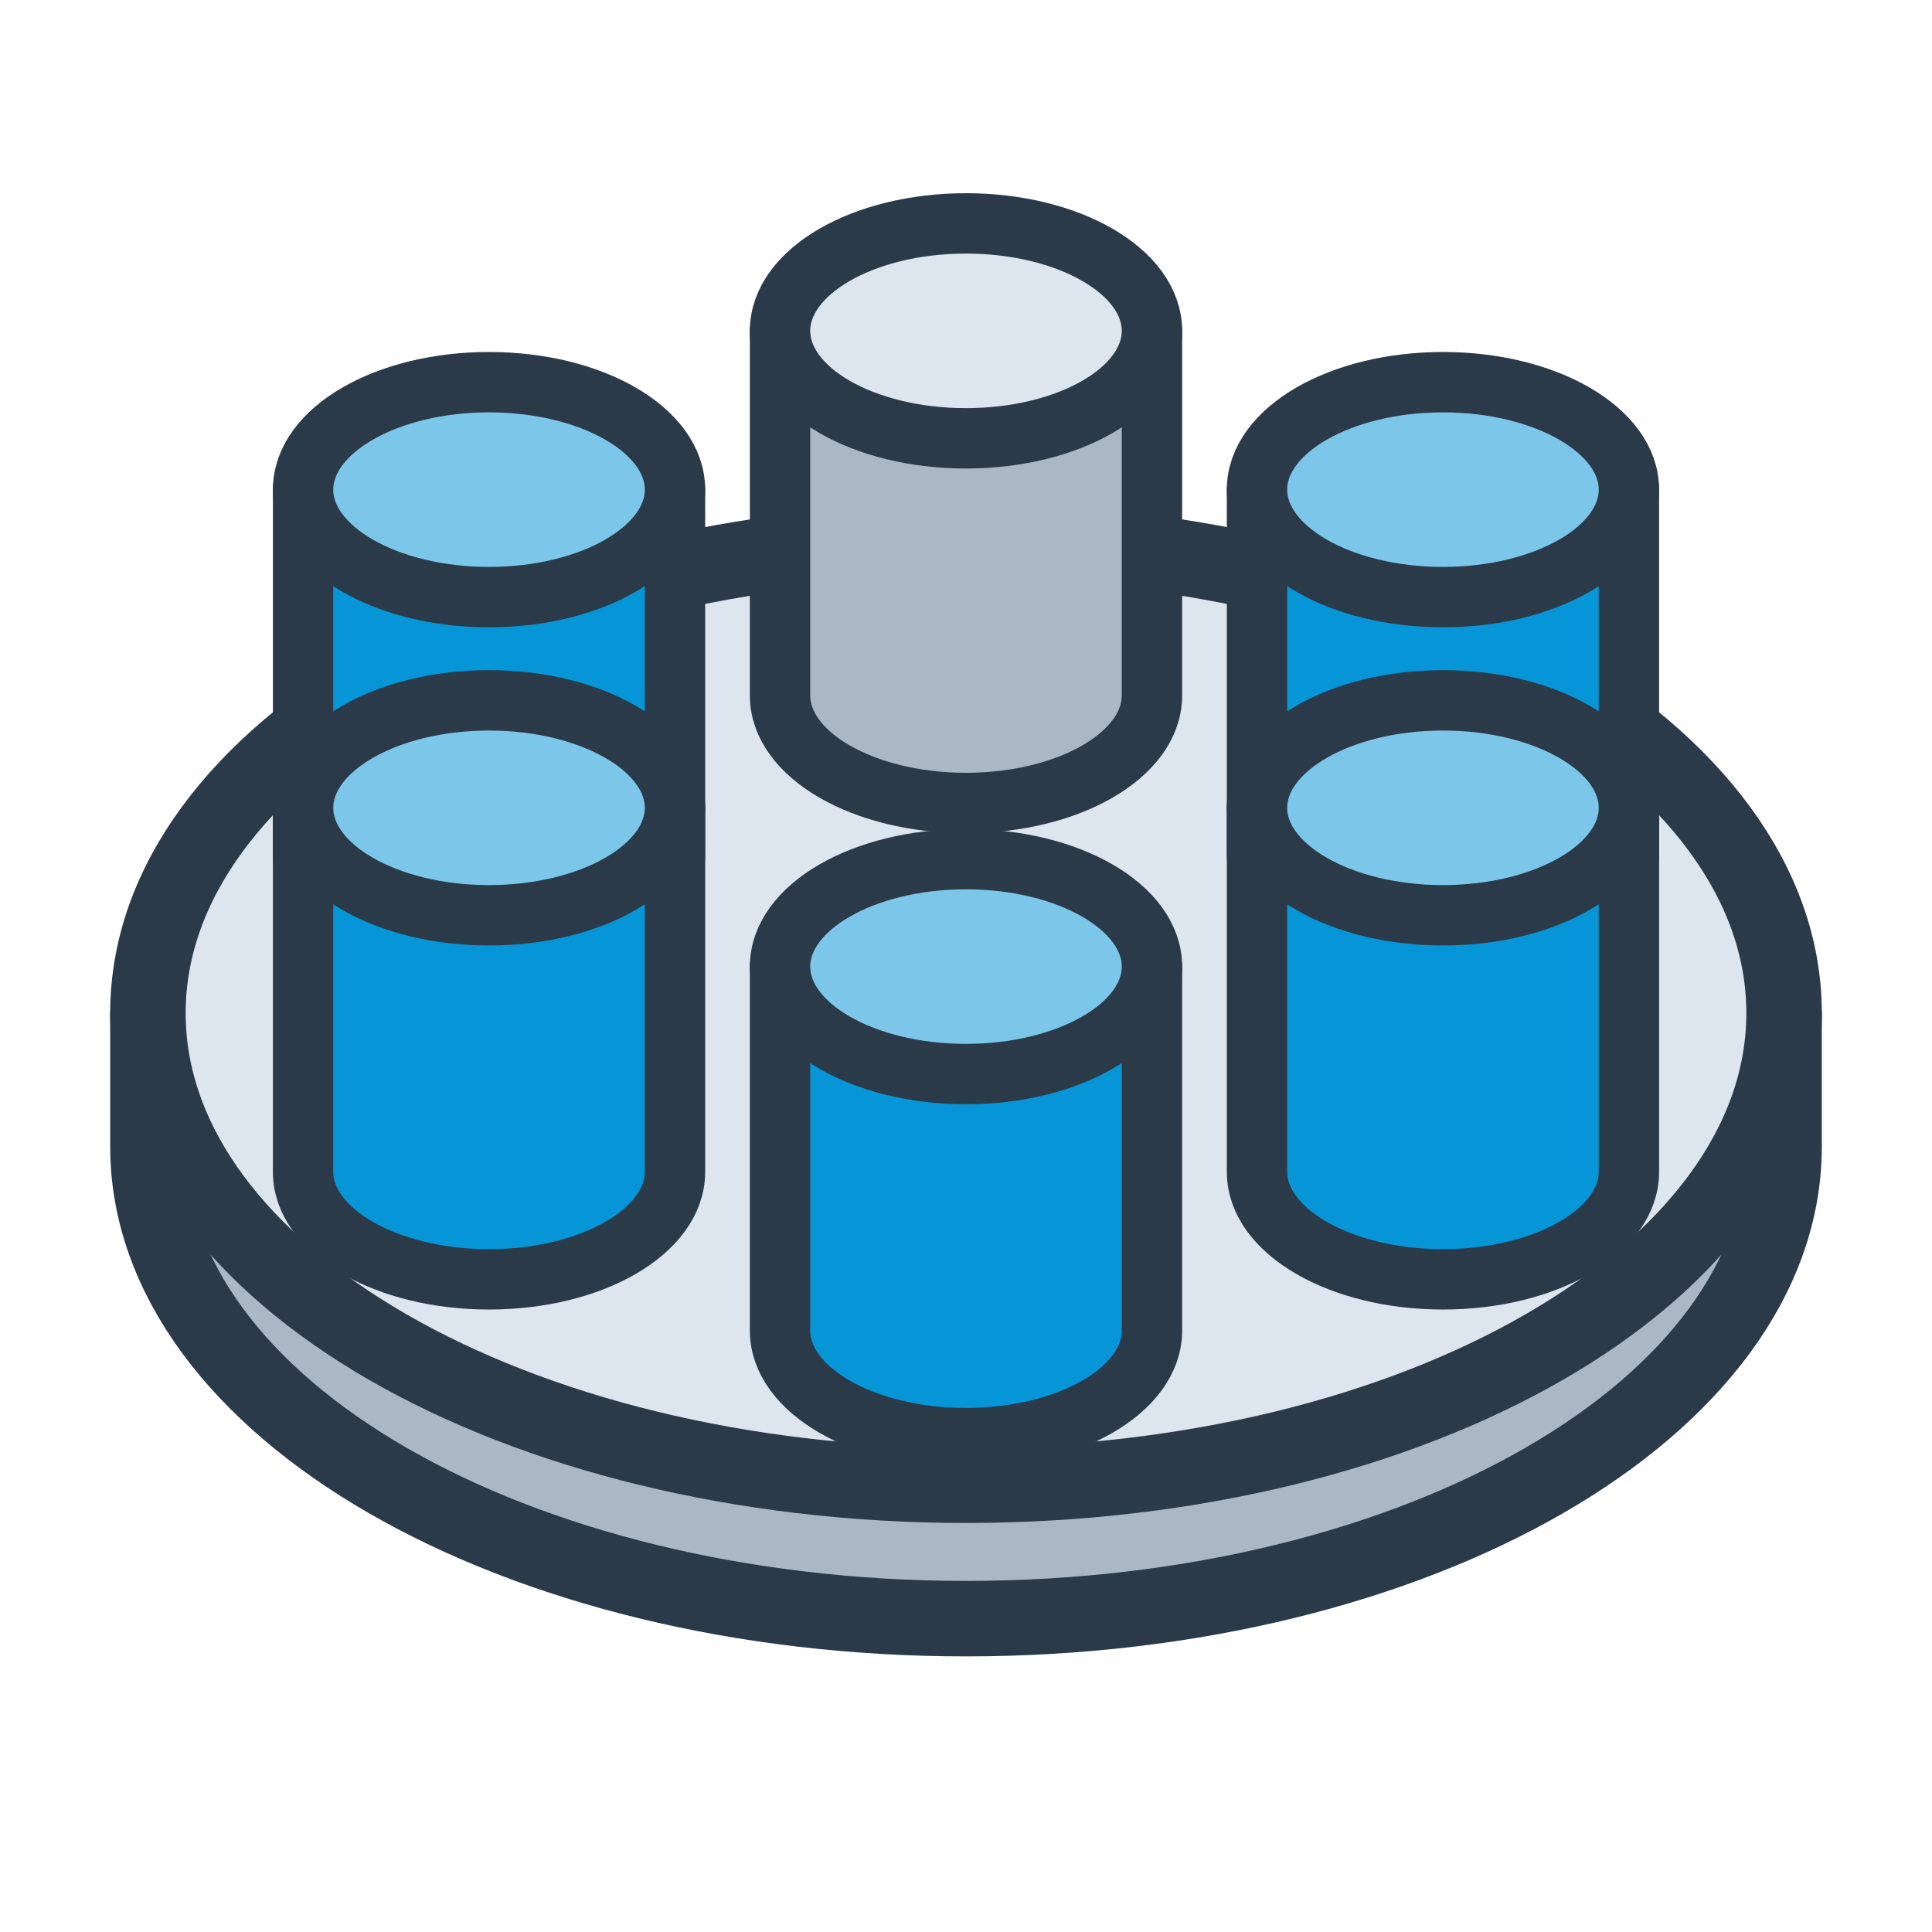
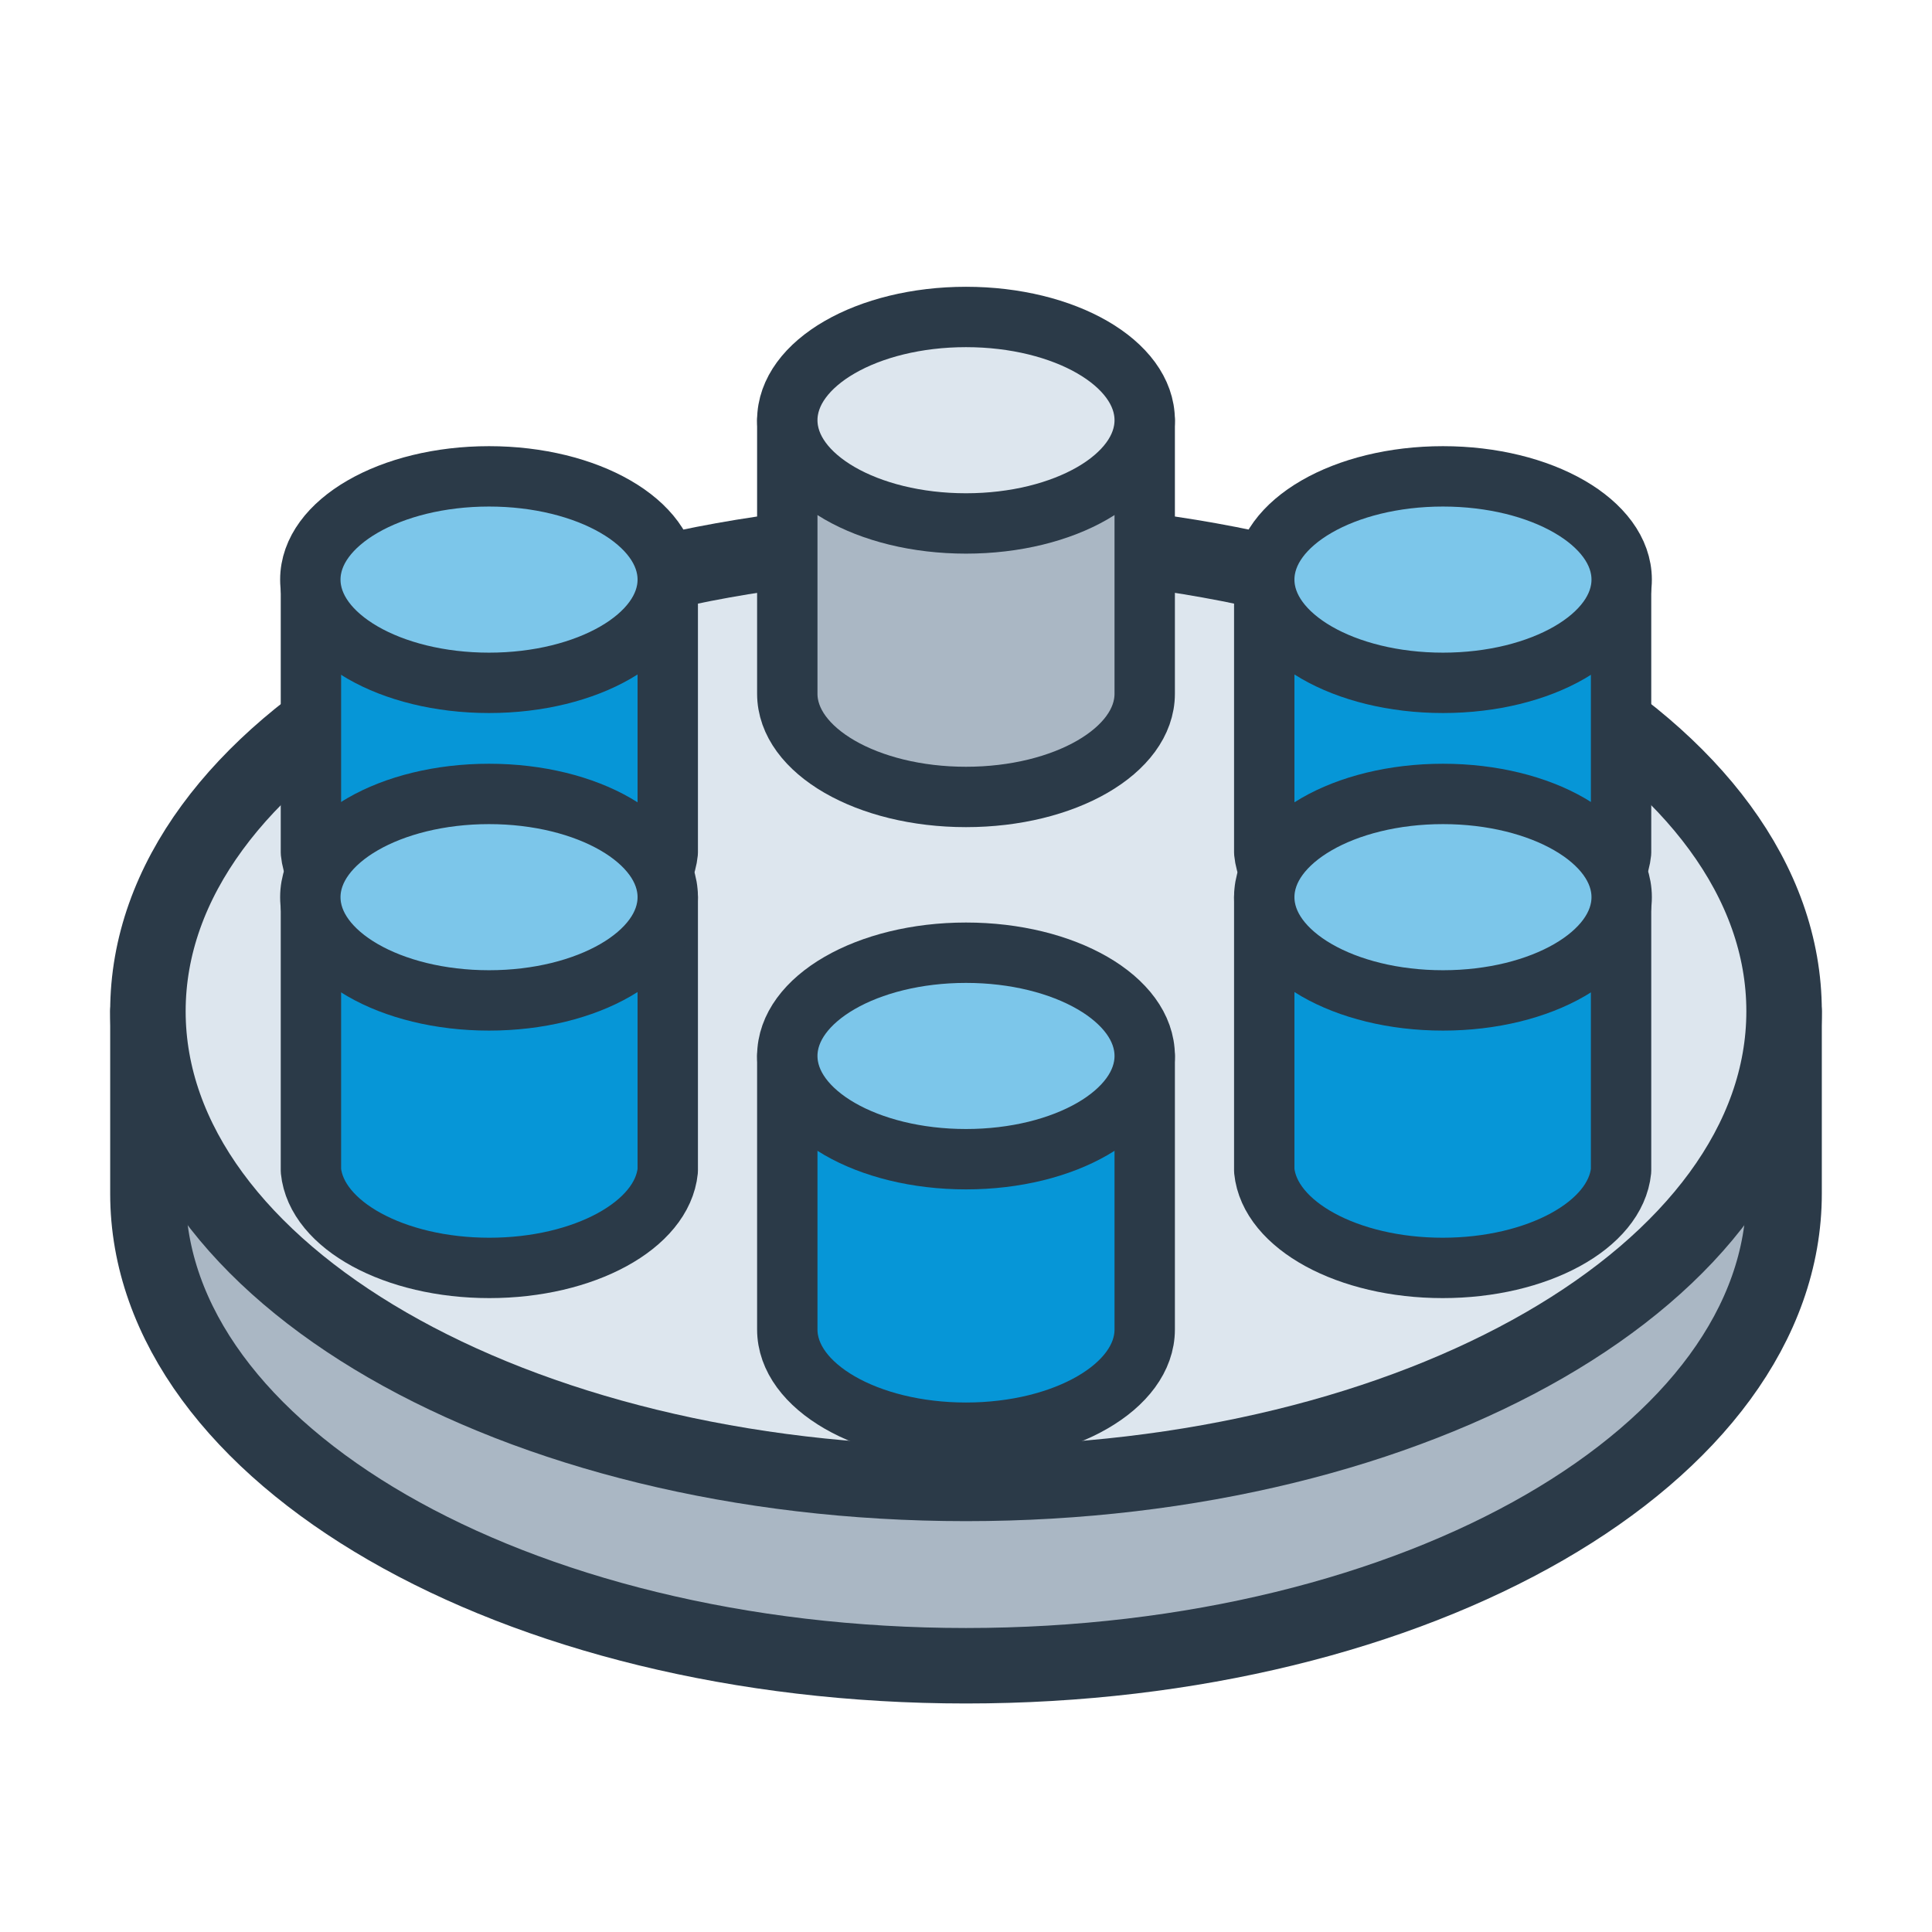
<svg xmlns="http://www.w3.org/2000/svg" viewBox="0 0 32 32" width="32" height="32" color="#2B3A48">
-   <path d="M2.45,16.78 L2.45,18.99 A13.55,7.82 0 0 0 29.55,18.99 L29.55,16.78 Z" fill="#AAB7C4" stroke="#2B3A48" stroke-width="1.25" stroke-linecap="round" stroke-linejoin="round" />
-   <ellipse cx="16" cy="16.78" rx="13.55" ry="7.82" fill="#DDE6EE" stroke="#2B3A48" stroke-width="1.25" />
-   <path d="M12.92,5.48 L12.92,11.52 A3.08,1.78 0 0 0 19.08,11.52 L19.08,5.48 Z" fill="#AAB7C4" stroke="#2B3A48" stroke-width="1" stroke-linecap="round" stroke-linejoin="round" />
-   <ellipse cx="16" cy="5.48" rx="3.08" ry="1.78" fill="#DDE6EE" stroke="#2B3A48" stroke-width="1" />
-   <path d="M20.82,8.11 L20.82,14.15 A3.08,1.78 0 0 0 26.98,14.15 L26.98,8.11 Z" fill="#0696D7" stroke="#2B3A48" stroke-width="1" stroke-linecap="round" stroke-linejoin="round" />
-   <ellipse cx="23.9" cy="8.11" rx="3.08" ry="1.78" fill="#7CC6EA" stroke="#2B3A48" stroke-width="1" />
-   <path d="M5.02,8.11 L5.02,14.15 A3.08,1.78 0 0 0 11.18,14.15 L11.18,8.11 Z" fill="#0696D7" stroke="#2B3A48" stroke-width="1" stroke-linecap="round" stroke-linejoin="round" />
-   <ellipse cx="8.1" cy="8.11" rx="3.08" ry="1.78" fill="#7CC6EA" stroke="#2B3A48" stroke-width="1" />
-   <path d="M5.02,13.38 L5.02,19.41 A3.08,1.78 0 0 0 11.18,19.41 L11.18,13.38 Z" fill="#0696D7" stroke="#2B3A48" stroke-width="1" stroke-linecap="round" stroke-linejoin="round" />
-   <ellipse cx="8.1" cy="13.38" rx="3.08" ry="1.78" fill="#7CC6EA" stroke="#2B3A48" stroke-width="1" />
-   <path d="M20.82,13.38 L20.82,19.41 A3.08,1.78 0 0 0 26.98,19.41 L26.98,13.38 Z" fill="#0696D7" stroke="#2B3A48" stroke-width="1" stroke-linecap="round" stroke-linejoin="round" />
-   <ellipse cx="23.9" cy="13.38" rx="3.08" ry="1.78" fill="#7CC6EA" stroke="#2B3A48" stroke-width="1" />
-   <path d="M12.92,16.01 L12.92,22.04 A3.08,1.78 0 0 0 19.08,22.04 L19.08,16.01 Z" fill="#0696D7" stroke="#2B3A48" stroke-width="1" stroke-linecap="round" stroke-linejoin="round" />
-   <ellipse cx="16" cy="16.01" rx="3.08" ry="1.78" fill="#7CC6EA" stroke="#2B3A48" stroke-width="1" />
+   <path d="M2.45,16.75 L2.45,19.77 A13.55,7.82 0 0 0 29.55,19.77 L29.55,16.75 Z" fill="#AAB7C4" stroke="#2B3A48" stroke-width="1.25" stroke-linecap="round" stroke-linejoin="round" />
+   <ellipse cx="16" cy="16.75" rx="13.55" ry="7.82" fill="#DDE6EE" stroke="#2B3A48" stroke-width="1.25" />
+   <path d="M13.04,6.96 L13.04,11.49 A2.96,1.71 0 0 0 18.96,11.49 L18.96,6.96 Z" fill="#AAB7C4" stroke="#2B3A48" stroke-width="1" stroke-linecap="round" stroke-linejoin="round" />
+   <ellipse cx="16" cy="6.96" rx="2.96" ry="1.71" fill="#DDE6EE" stroke="#2B3A48" stroke-width="1" />
+   <path d="M20.94,9.6 L20.94,14.12 A2.96,1.71 0 0 0 26.85,14.12 L26.85,9.6 Z" fill="#0696D7" stroke="#2B3A48" stroke-width="1" stroke-linecap="round" stroke-linejoin="round" />
+   <ellipse cx="23.9" cy="9.6" rx="2.96" ry="1.71" fill="#7CC6EA" stroke="#2B3A48" stroke-width="1" />
+   <path d="M5.15,9.6 L5.15,14.12 A2.96,1.71 0 0 0 11.06,14.12 L11.06,9.6 Z" fill="#0696D7" stroke="#2B3A48" stroke-width="1" stroke-linecap="round" stroke-linejoin="round" />
+   <ellipse cx="8.1" cy="9.6" rx="2.96" ry="1.71" fill="#7CC6EA" stroke="#2B3A48" stroke-width="1" />
+   <path d="M5.15,14.86 L5.15,19.39 A2.96,1.71 0 0 0 11.06,19.39 L11.06,14.86 Z" fill="#0696D7" stroke="#2B3A48" stroke-width="1" stroke-linecap="round" stroke-linejoin="round" />
+   <ellipse cx="8.1" cy="14.86" rx="2.96" ry="1.71" fill="#7CC6EA" stroke="#2B3A48" stroke-width="1" />
+   <path d="M20.94,14.86 L20.94,19.39 A2.96,1.71 0 0 0 26.85,19.39 L26.85,14.86 Z" fill="#0696D7" stroke="#2B3A48" stroke-width="1" stroke-linecap="round" stroke-linejoin="round" />
+   <ellipse cx="23.9" cy="14.86" rx="2.96" ry="1.71" fill="#7CC6EA" stroke="#2B3A48" stroke-width="1" />
+   <path d="M13.04,17.49 L13.04,22.02 A2.96,1.71 0 0 0 18.96,22.02 L18.96,17.49 Z" fill="#0696D7" stroke="#2B3A48" stroke-width="1" stroke-linecap="round" stroke-linejoin="round" />
+   <ellipse cx="16" cy="17.49" rx="2.96" ry="1.71" fill="#7CC6EA" stroke="#2B3A48" stroke-width="1" />
</svg>
